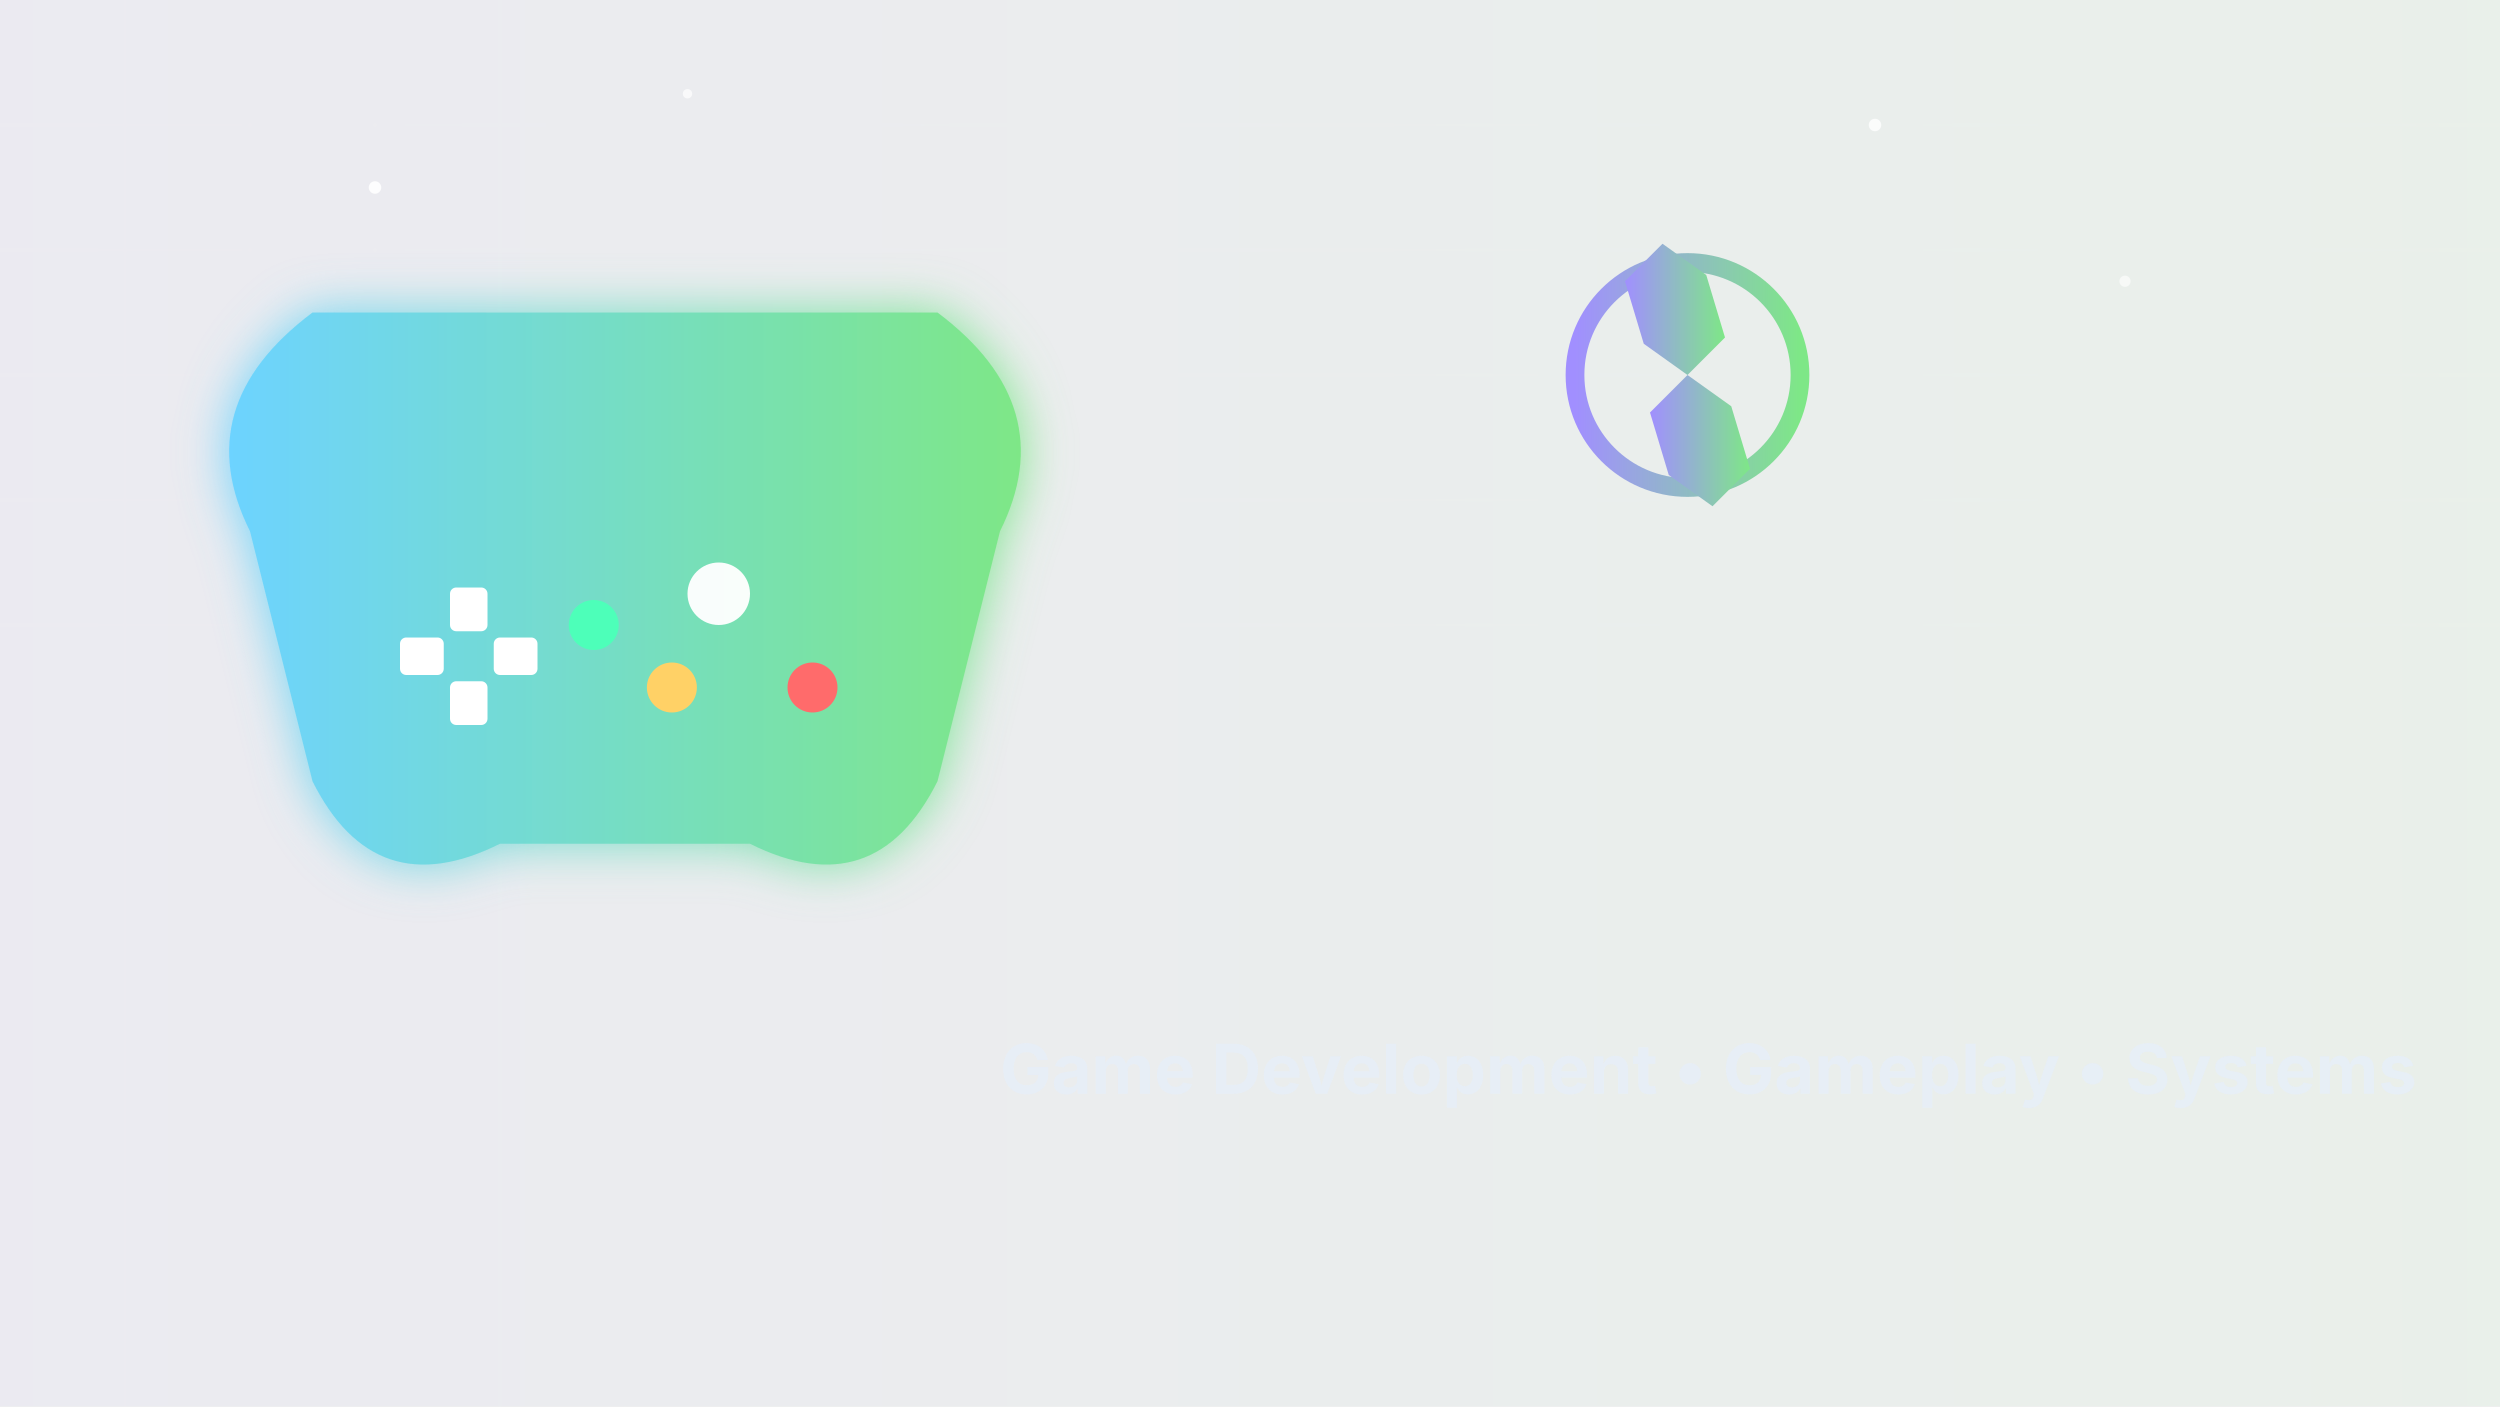
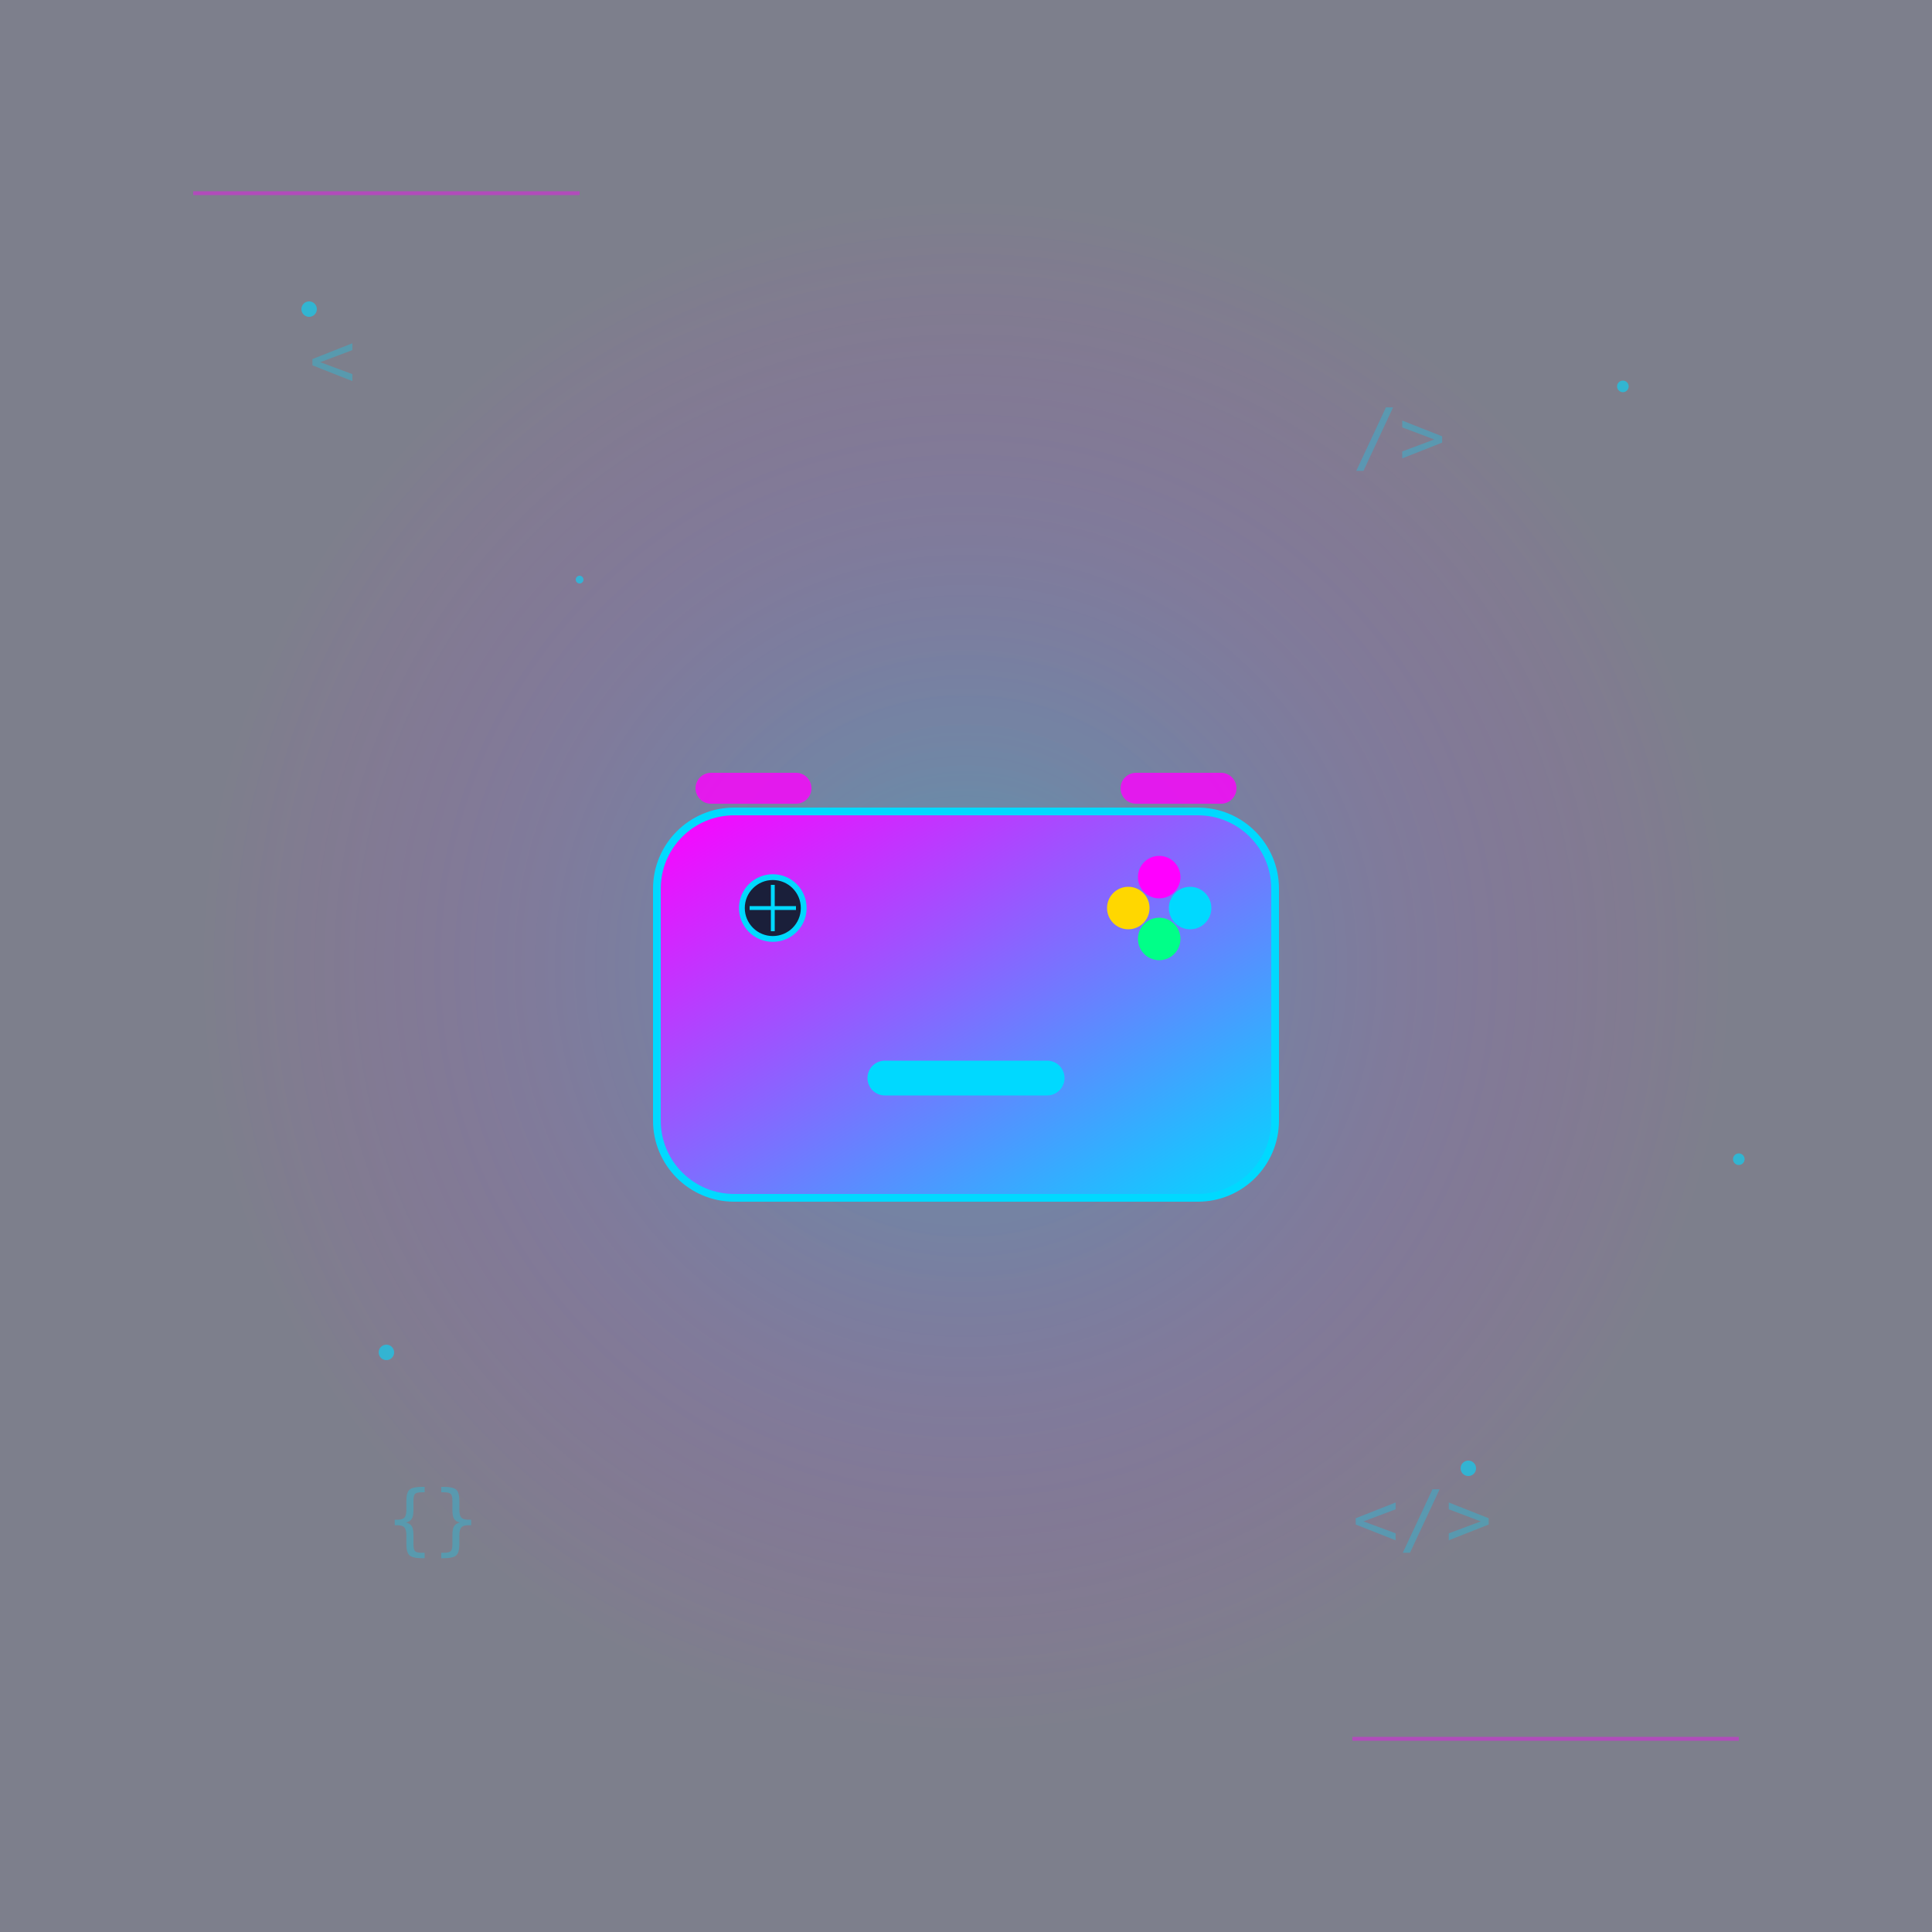
- <svg xmlns="http://www.w3.org/2000/svg" viewBox="0 0 800 450" preserveAspectRatio="xMidYMid meet">
+ <svg xmlns="http://www.w3.org/2000/svg" viewBox="0 0 500 500">
  <defs>
-     <linearGradient id="g1" x1="0" x2="1">
-       <stop offset="0" stop-color="#6dd3ff" />
-       <stop offset="1" stop-color="#7ee787" />
+     <style>
+       @keyframes float {
+         0%, 100% { transform: translateY(0px); }
+         50% { transform: translateY(-20px); }
+       }
+       @keyframes glow {
+         0%, 100% { filter: drop-shadow(0 0 8px rgba(0, 217, 255, 0.4)); }
+         50% { filter: drop-shadow(0 0 20px rgba(0, 217, 255, 0.8)); }
+       }
+       .floating { animation: float 4s ease-in-out infinite; }
+       .glowing { animation: glow 3s ease-in-out infinite; }
+     </style>
+     <linearGradient id="purpleGradient" x1="0%" y1="0%" x2="100%" y2="100%">
+       <stop offset="0%" style="stop-color:#ff00ff;stop-opacity:1" />
+       <stop offset="100%" style="stop-color:#00d9ff;stop-opacity:1" />
    </linearGradient>
-     <linearGradient id="g2" x1="0" x2="1">
-       <stop offset="0" stop-color="#a18fff" />
-       <stop offset="1" stop-color="#7ee787" />
-     </linearGradient>
-     <filter id="glow" x="-50%" y="-50%" width="200%" height="200%">
-       <feGaussianBlur stdDeviation="8" result="b" />
-       <feMerge>
-         <feMergeNode in="b" />
-         <feMergeNode in="SourceGraphic" />
-       </feMerge>
-     </filter>
+     <radialGradient id="glow" cx="50%" cy="50%">
+       <stop offset="0%" style="stop-color:#00d9ff;stop-opacity:0.3" />
+       <stop offset="100%" style="stop-color:#ff00ff;stop-opacity:0" />
+     </radialGradient>
  </defs>
-   <rect width="100%" height="100%" fill="none" />
-   <g opacity="0.06">
-     <rect x="0" y="0" width="800" height="450" fill="url(#g2)" />
-     <g stroke="#ffffff" stroke-opacity="0.04" stroke-width="1">
-       <g>
-         <path d="M40 0 L40 450" />
-         <path d="M80 0 L80 450" />
-         <path d="M120 0 L120 450" />
-         <path d="M160 0 L160 450" />
-         <path d="M200 0 L200 450" />
-       </g>
-       <g>
-         <path d="M0 40 L800 40" />
-         <path d="M0 80 L800 80" />
-         <path d="M0 120 L800 120" />
-         <path d="M0 160 L800 160" />
-         <path d="M0 200 L800 200" />
-       </g>
+   <rect width="500" height="500" fill="#0a0e27" opacity="0.5" />
+   <circle cx="250" cy="250" r="200" fill="url(#glow)" />
+   <g class="floating glowing" transform="translate(250, 250)">
+     <rect x="-80" y="-40" width="160" height="100" rx="20" fill="url(#purpleGradient)" stroke="#00d9ff" stroke-width="2" />
+     <g transform="translate(-50, -15)">
+       <circle cx="0" cy="0" r="8" fill="#1a1f3a" stroke="#00d9ff" stroke-width="1.5" />
+       <line x1="0" y1="-6" x2="0" y2="6" stroke="#00d9ff" stroke-width="1" />
+       <line x1="-6" y1="0" x2="6" y2="0" stroke="#00d9ff" stroke-width="1" />
    </g>
+     <g transform="translate(50, -15)">
+       <circle cx="0" cy="-8" r="5" fill="#ff00ff" stroke="#ff00ff" stroke-width="1" />
+       <circle cx="8" cy="0" r="5" fill="#00d9ff" stroke="#00d9ff" stroke-width="1" />
+       <circle cx="0" cy="8" r="5" fill="#00ff88" stroke="#00ff88" stroke-width="1" />
+       <circle cx="-8" cy="0" r="5" fill="#ffd700" stroke="#ffd700" stroke-width="1" />
+     </g>
+     <rect x="-25" y="25" width="50" height="8" rx="4" fill="#00d9ff" stroke="#00d9ff" stroke-width="1" />
+     <rect x="-70" y="-50" width="30" height="8" rx="4" fill="#ff00ff" opacity="0.8" />
+     <rect x="40" y="-50" width="30" height="8" rx="4" fill="#ff00ff" opacity="0.8" />
  </g>
-   <g id="gamepad" transform="translate(200,210) scale(1)">
-     <path d="M-120 -40 Q -140 -80 -100 -110 L 100 -110 Q 140 -80 120 -40 L 100 40 Q 80 80 40 60 L -40 60 Q -80 80 -100 40 Z" fill="url(#g1)" filter="url(#glow)" />
-     <circle cx="30" cy="-20" r="10" fill="#fff" opacity="0.95" />
-     <circle cx="60" cy="10" r="8" fill="#ff6b6b" />
-     <circle cx="15" cy="10" r="8" fill="#ffd166" />
-     <circle cx="-10" cy="-10" r="8" fill="#4dffb9" />
-     <g transform="translate(-50,0)" fill="#ffffff">
-       <rect x="-6" y="-22" width="12" height="14" rx="2" />
-       <rect x="-22" y="-6" width="14" height="12" rx="2" />
-       <rect x="-6" y="8" width="12" height="14" rx="2" />
-       <rect x="8" y="-6" width="14" height="12" rx="2" />
-     </g>
+   <g opacity="0.3" font-family="monospace" font-size="20" fill="#00d9ff">
+     <text x="80" y="100">&lt;</text>
+     <text x="350" y="120">/&gt;</text>
+     <text x="100" y="400">{}</text>
+     <text x="350" y="400">&lt;/&gt;</text>
  </g>
-   <g id="gear" transform="translate(540,120) scale(1)">
-     <circle cx="0" cy="0" r="36" fill="none" stroke="url(#g2)" stroke-width="6" />
-     <g fill="url(#g2)">
-       <path d="M46 0 L60 10 L66 30 L54 42 L40 32 L34 12 Z" transform="rotate(0) translate(-46,0)" />
-       <path d="M-46 0 L-60 -10 L-66 -30 L-54 -42 L-40 -32 L-34 -12 Z" transform="rotate(0) translate(46,0)" />
-     </g>
+   <g fill="#00d9ff" opacity="0.6">
+     <circle cx="80" cy="80" r="2" />
+     <circle cx="420" cy="100" r="1.5" />
+     <circle cx="100" cy="350" r="2" />
+     <circle cx="450" cy="300" r="1.5" />
+     <circle cx="150" cy="150" r="1" />
+     <circle cx="380" cy="380" r="2" />
  </g>
-   <g id="particles">
-     <circle cx="120" cy="60" r="2" fill="#ffffff" opacity="0.9" />
-     <circle cx="220" cy="30" r="1.5" fill="#ffffff" opacity="0.7" />
-     <circle cx="600" cy="40" r="2" fill="#ffffff" opacity="0.8" />
-     <circle cx="680" cy="90" r="1.8" fill="#ffffff" opacity="0.6" />
-   </g>
-   <g id="label" transform="translate(320,350)" opacity="0.85">
-     <text x="0" y="0" font-family="Inter, Arial, sans-serif" font-weight="700" font-size="22" fill="#e6eef8">Game Development • Gameplay • Systems</text>
+   <g stroke="#ff00ff" stroke-width="1" opacity="0.4">
+     <line x1="50" y1="50" x2="150" y2="50" />
+     <line x1="350" y1="450" x2="450" y2="450" />
  </g>
</svg>
